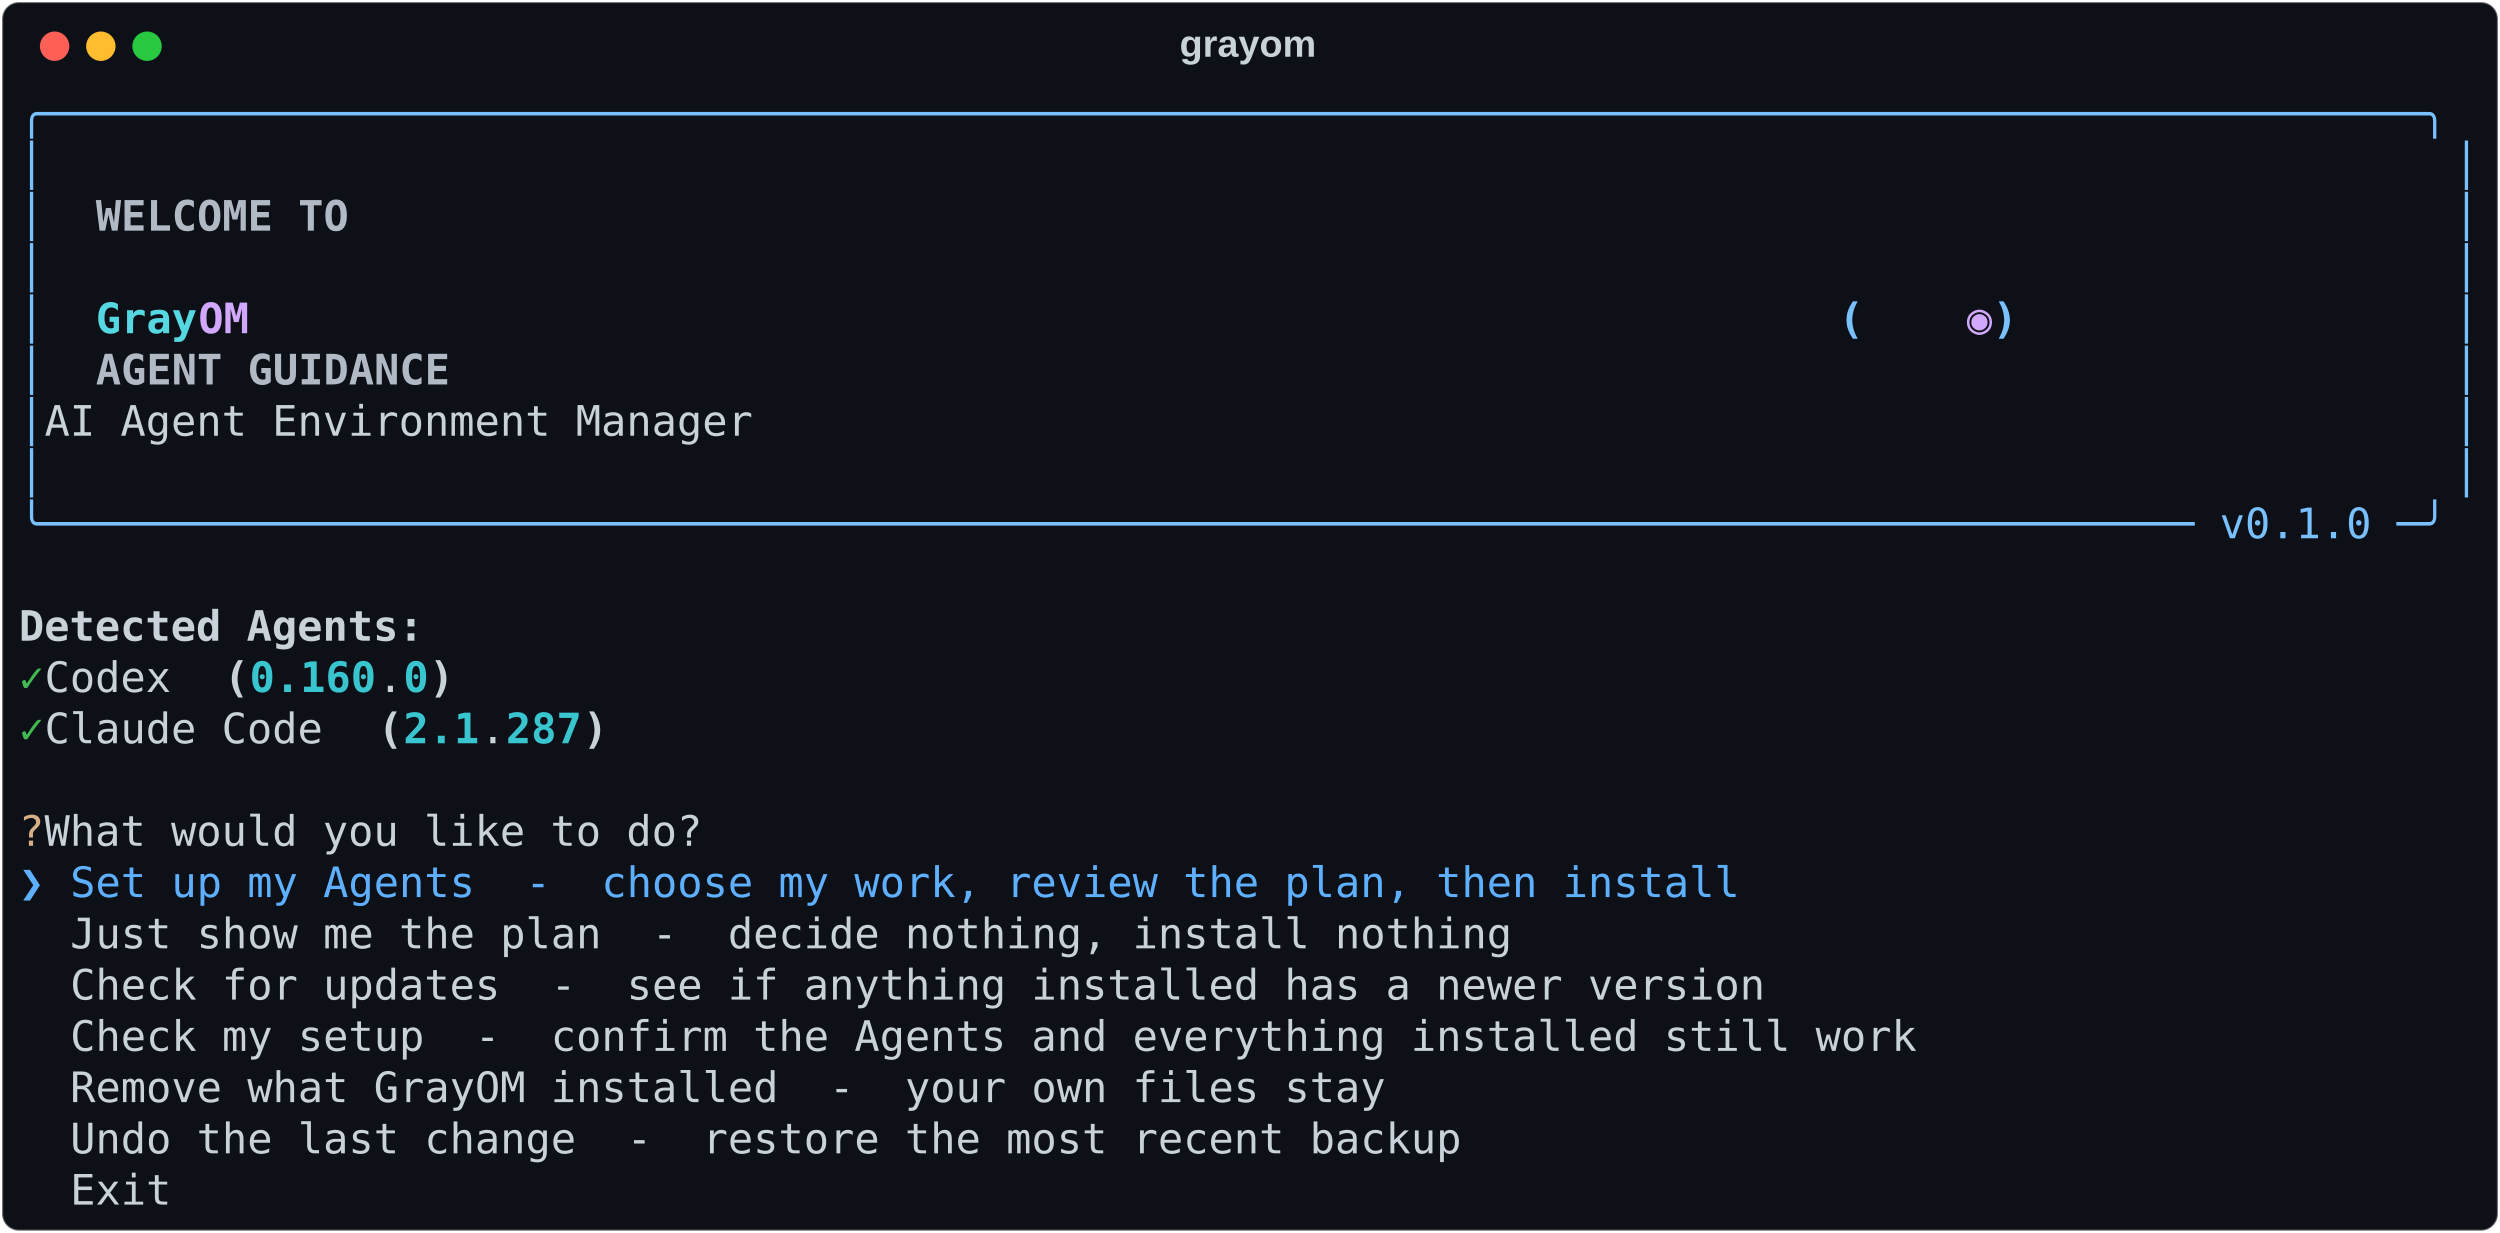
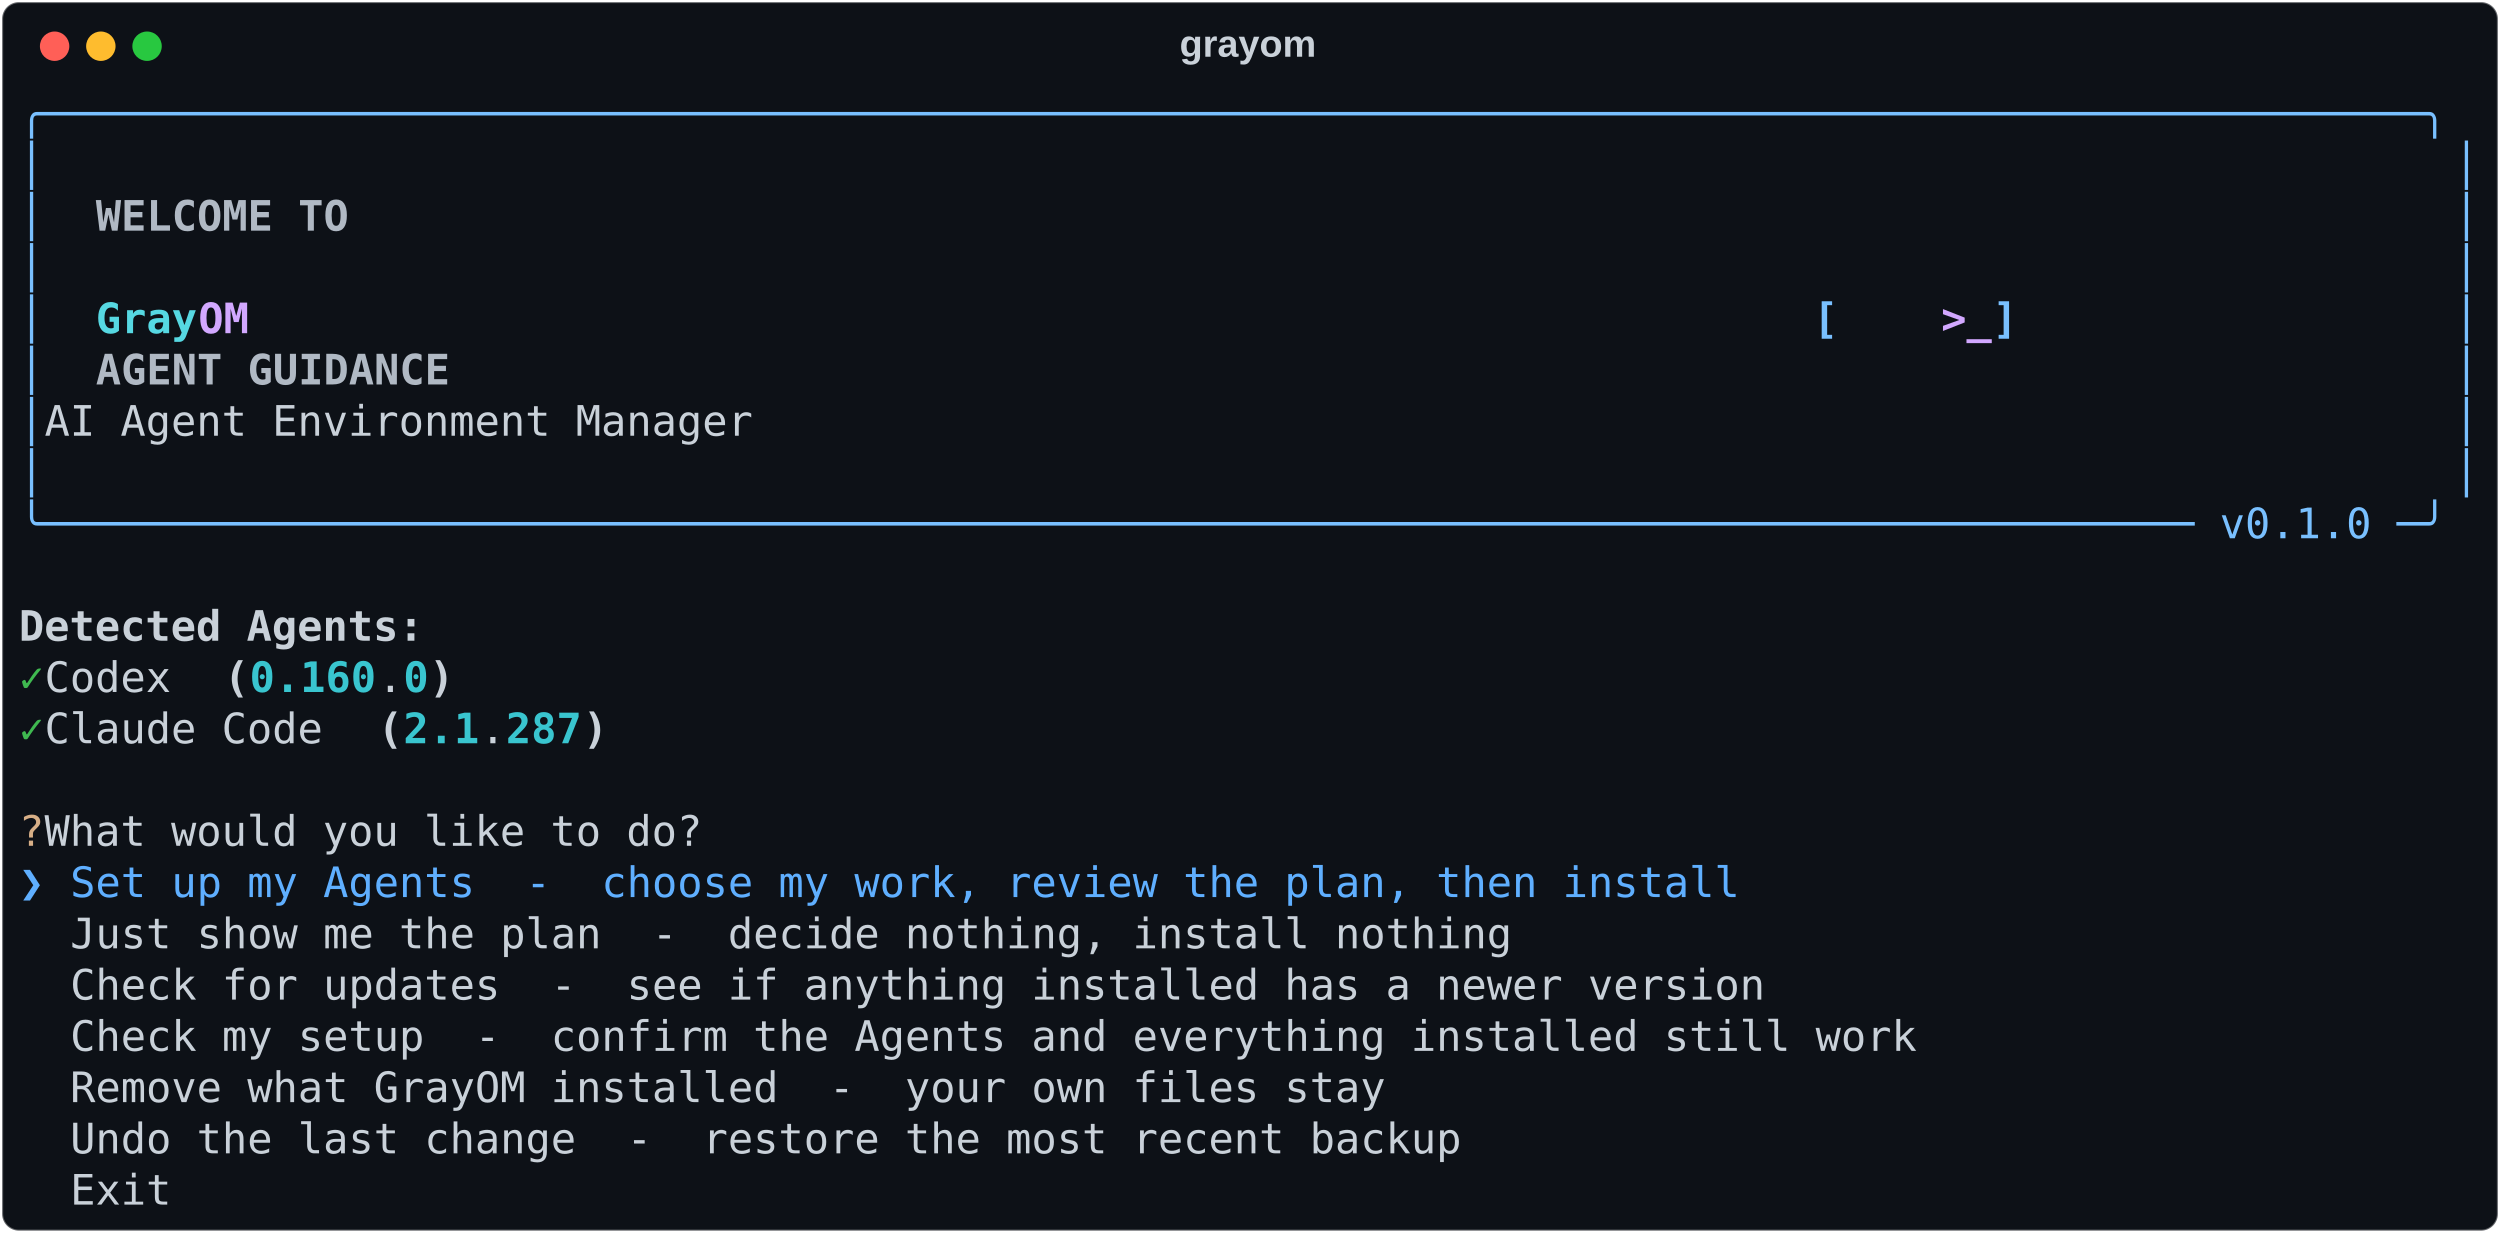
<svg xmlns="http://www.w3.org/2000/svg" class="rich-terminal" viewBox="0 0 1190 586.8">
  <style>

    @font-face {
        font-family: "Fira Code";
        src: local("FiraCode-Regular"),
                url("https://cdnjs.cloudflare.com/ajax/libs/firacode/6.2.0/woff2/FiraCode-Regular.woff2") format("woff2"),
                url("https://cdnjs.cloudflare.com/ajax/libs/firacode/6.2.0/woff/FiraCode-Regular.woff") format("woff");
        font-style: normal;
        font-weight: 400;
    }
    @font-face {
        font-family: "Fira Code";
        src: local("FiraCode-Bold"),
                url("https://cdnjs.cloudflare.com/ajax/libs/firacode/6.2.0/woff2/FiraCode-Bold.woff2") format("woff2"),
                url("https://cdnjs.cloudflare.com/ajax/libs/firacode/6.2.0/woff/FiraCode-Bold.woff") format("woff");
        font-style: bold;
        font-weight: 700;
    }

-     .terminal-1046275993-matrix {
+     .terminal-1158604411-matrix {
        font-family: Fira Code, monospace;
        font-size: 20px;
        line-height: 24.4px;
        font-variant-east-asian: full-width;
    }

-     .terminal-1046275993-title {
+     .terminal-1158604411-title {
        font-size: 18px;
        font-weight: bold;
        font-family: arial;
    }

-     .terminal-1046275993-r1 { fill: #79c0ff }
- .terminal-1046275993-r2 { fill: #c9d1d9 }
- .terminal-1046275993-r3 { fill: #b0b9c4;font-weight: bold }
- .terminal-1046275993-r4 { fill: #79c0ff;font-weight: bold }
- .terminal-1046275993-r5 { fill: #56d8e2;font-weight: bold }
- .terminal-1046275993-r6 { fill: #d2a8ff;font-weight: bold }
- .terminal-1046275993-r7 { fill: #c9d1d9;font-weight: bold }
- .terminal-1046275993-r8 { fill: #3fb950 }
- .terminal-1046275993-r9 { fill: #39c5cf;font-weight: bold }
- .terminal-1046275993-r10 { fill: #d7af87 }
- .terminal-1046275993-r11 { fill: #b2b2b2 }
- .terminal-1046275993-r12 { fill: #5fafff }
+     .terminal-1158604411-r1 { fill: #79c0ff }
+ .terminal-1158604411-r2 { fill: #c9d1d9 }
+ .terminal-1158604411-r3 { fill: #b0b9c4;font-weight: bold }
+ .terminal-1158604411-r4 { fill: #79c0ff;font-weight: bold }
+ .terminal-1158604411-r5 { fill: #56d8e2;font-weight: bold }
+ .terminal-1158604411-r6 { fill: #d2a8ff;font-weight: bold }
+ .terminal-1158604411-r7 { fill: #c9d1d9;font-weight: bold }
+ .terminal-1158604411-r8 { fill: #3fb950 }
+ .terminal-1158604411-r9 { fill: #39c5cf;font-weight: bold }
+ .terminal-1158604411-r10 { fill: #d7af87 }
+ .terminal-1158604411-r11 { fill: #b2b2b2 }
+ .terminal-1158604411-r12 { fill: #5fafff }
    </style>
  <defs>
-     <clipPath id="terminal-1046275993-clip-terminal">
+     <clipPath id="terminal-1158604411-clip-terminal">
      <rect x="0" y="0" width="1170.2" height="535.8" />
    </clipPath>
-     <clipPath id="terminal-1046275993-line-0">
+     <clipPath id="terminal-1158604411-line-0">
      <rect x="0" y="1.5" width="1171.2" height="24.65" />
    </clipPath>
-     <clipPath id="terminal-1046275993-line-1">
+     <clipPath id="terminal-1158604411-line-1">
      <rect x="0" y="25.9" width="1171.2" height="24.65" />
    </clipPath>
-     <clipPath id="terminal-1046275993-line-2">
+     <clipPath id="terminal-1158604411-line-2">
      <rect x="0" y="50.3" width="1171.2" height="24.65" />
    </clipPath>
-     <clipPath id="terminal-1046275993-line-3">
+     <clipPath id="terminal-1158604411-line-3">
      <rect x="0" y="74.7" width="1171.2" height="24.65" />
    </clipPath>
-     <clipPath id="terminal-1046275993-line-4">
+     <clipPath id="terminal-1158604411-line-4">
      <rect x="0" y="99.1" width="1171.2" height="24.65" />
    </clipPath>
-     <clipPath id="terminal-1046275993-line-5">
+     <clipPath id="terminal-1158604411-line-5">
      <rect x="0" y="123.5" width="1171.2" height="24.65" />
    </clipPath>
-     <clipPath id="terminal-1046275993-line-6">
+     <clipPath id="terminal-1158604411-line-6">
      <rect x="0" y="147.9" width="1171.2" height="24.65" />
    </clipPath>
-     <clipPath id="terminal-1046275993-line-7">
+     <clipPath id="terminal-1158604411-line-7">
      <rect x="0" y="172.3" width="1171.2" height="24.65" />
    </clipPath>
-     <clipPath id="terminal-1046275993-line-8">
+     <clipPath id="terminal-1158604411-line-8">
      <rect x="0" y="196.7" width="1171.2" height="24.65" />
    </clipPath>
-     <clipPath id="terminal-1046275993-line-9">
+     <clipPath id="terminal-1158604411-line-9">
      <rect x="0" y="221.1" width="1171.2" height="24.65" />
    </clipPath>
-     <clipPath id="terminal-1046275993-line-10">
+     <clipPath id="terminal-1158604411-line-10">
      <rect x="0" y="245.5" width="1171.2" height="24.65" />
    </clipPath>
-     <clipPath id="terminal-1046275993-line-11">
+     <clipPath id="terminal-1158604411-line-11">
      <rect x="0" y="269.9" width="1171.2" height="24.65" />
    </clipPath>
-     <clipPath id="terminal-1046275993-line-12">
+     <clipPath id="terminal-1158604411-line-12">
      <rect x="0" y="294.3" width="1171.2" height="24.65" />
    </clipPath>
-     <clipPath id="terminal-1046275993-line-13">
+     <clipPath id="terminal-1158604411-line-13">
      <rect x="0" y="318.7" width="1171.2" height="24.65" />
    </clipPath>
-     <clipPath id="terminal-1046275993-line-14">
+     <clipPath id="terminal-1158604411-line-14">
      <rect x="0" y="343.1" width="1171.2" height="24.65" />
    </clipPath>
-     <clipPath id="terminal-1046275993-line-15">
+     <clipPath id="terminal-1158604411-line-15">
      <rect x="0" y="367.5" width="1171.2" height="24.65" />
    </clipPath>
-     <clipPath id="terminal-1046275993-line-16">
+     <clipPath id="terminal-1158604411-line-16">
      <rect x="0" y="391.9" width="1171.2" height="24.65" />
    </clipPath>
-     <clipPath id="terminal-1046275993-line-17">
+     <clipPath id="terminal-1158604411-line-17">
      <rect x="0" y="416.3" width="1171.2" height="24.65" />
    </clipPath>
-     <clipPath id="terminal-1046275993-line-18">
+     <clipPath id="terminal-1158604411-line-18">
      <rect x="0" y="440.7" width="1171.2" height="24.65" />
    </clipPath>
-     <clipPath id="terminal-1046275993-line-19">
+     <clipPath id="terminal-1158604411-line-19">
      <rect x="0" y="465.1" width="1171.2" height="24.65" />
    </clipPath>
-     <clipPath id="terminal-1046275993-line-20">
+     <clipPath id="terminal-1158604411-line-20">
      <rect x="0" y="489.5" width="1171.2" height="24.65" />
    </clipPath>
  </defs>
  <rect fill="#0d1117" stroke="rgba(255,255,255,0.35)" stroke-width="1" x="1" y="1" width="1188" height="584.8" rx="8" />
-   <text class="terminal-1046275993-title" fill="#c9d1d9" text-anchor="middle" x="594" y="27">grayom</text>
+   <text class="terminal-1158604411-title" fill="#c9d1d9" text-anchor="middle" x="594" y="27">grayom</text>
  <g transform="translate(26,22)">
    <circle cx="0" cy="0" r="7" fill="#ff5f57" />
    <circle cx="22" cy="0" r="7" fill="#febc2e" />
    <circle cx="44" cy="0" r="7" fill="#28c840" />
  </g>
-   <g transform="translate(9, 41)" clip-path="url(#terminal-1046275993-clip-terminal)">
-     <g class="terminal-1046275993-matrix">
-       <text class="terminal-1046275993-r1" x="0" y="20" textLength="1171.2" clip-path="url(#terminal-1046275993-line-0)">╭──────────────────────────────────────────────────────────────────────────────────────────────╮</text>
-       <text class="terminal-1046275993-r2" x="1171.2" y="20" textLength="12.2" clip-path="url(#terminal-1046275993-line-0)">
- </text>
-       <text class="terminal-1046275993-r1" x="0" y="44.4" textLength="12.2" clip-path="url(#terminal-1046275993-line-1)">│</text>
-       <text class="terminal-1046275993-r1" x="1159" y="44.4" textLength="12.2" clip-path="url(#terminal-1046275993-line-1)">│</text>
-       <text class="terminal-1046275993-r2" x="1171.2" y="44.4" textLength="12.2" clip-path="url(#terminal-1046275993-line-1)">
- </text>
-       <text class="terminal-1046275993-r1" x="0" y="68.8" textLength="12.2" clip-path="url(#terminal-1046275993-line-2)">│</text>
-       <text class="terminal-1046275993-r3" x="36.6" y="68.8" textLength="658.8" clip-path="url(#terminal-1046275993-line-2)">WELCOME TO                                            </text>
-       <text class="terminal-1046275993-r1" x="1159" y="68.8" textLength="12.2" clip-path="url(#terminal-1046275993-line-2)">│</text>
-       <text class="terminal-1046275993-r2" x="1171.2" y="68.8" textLength="12.2" clip-path="url(#terminal-1046275993-line-2)">
- </text>
-       <text class="terminal-1046275993-r1" x="0" y="93.2" textLength="12.2" clip-path="url(#terminal-1046275993-line-3)">│</text>
-       <text class="terminal-1046275993-r1" x="1159" y="93.2" textLength="12.2" clip-path="url(#terminal-1046275993-line-3)">│</text>
-       <text class="terminal-1046275993-r2" x="1171.2" y="93.2" textLength="12.2" clip-path="url(#terminal-1046275993-line-3)">
- </text>
-       <text class="terminal-1046275993-r1" x="0" y="117.6" textLength="12.2" clip-path="url(#terminal-1046275993-line-4)">│</text>
-       <text class="terminal-1046275993-r5" x="36.6" y="117.6" textLength="48.8" clip-path="url(#terminal-1046275993-line-4)">Gray</text>
-       <text class="terminal-1046275993-r6" x="85.4" y="117.6" textLength="24.4" clip-path="url(#terminal-1046275993-line-4)">OM</text>
-       <text class="terminal-1046275993-r4" x="866.2" y="117.6" textLength="61" clip-path="url(#terminal-1046275993-line-4)">   ( </text>
-       <text class="terminal-1046275993-r6" x="927.2" y="117.6" textLength="12.2" clip-path="url(#terminal-1046275993-line-4)">◉</text>
-       <text class="terminal-1046275993-r4" x="939.4" y="117.6" textLength="24.4" clip-path="url(#terminal-1046275993-line-4)"> )</text>
-       <text class="terminal-1046275993-r1" x="1159" y="117.6" textLength="12.2" clip-path="url(#terminal-1046275993-line-4)">│</text>
-       <text class="terminal-1046275993-r2" x="1171.2" y="117.6" textLength="12.2" clip-path="url(#terminal-1046275993-line-4)">
- </text>
-       <text class="terminal-1046275993-r1" x="0" y="142" textLength="12.2" clip-path="url(#terminal-1046275993-line-5)">│</text>
-       <text class="terminal-1046275993-r3" x="36.6" y="142" textLength="658.8" clip-path="url(#terminal-1046275993-line-5)">AGENT GUIDANCE                                        </text>
-       <text class="terminal-1046275993-r1" x="1159" y="142" textLength="12.2" clip-path="url(#terminal-1046275993-line-5)">│</text>
-       <text class="terminal-1046275993-r2" x="1171.2" y="142" textLength="12.2" clip-path="url(#terminal-1046275993-line-5)">
- </text>
-       <text class="terminal-1046275993-r1" x="0" y="166.4" textLength="12.2" clip-path="url(#terminal-1046275993-line-6)">│</text>
-       <text class="terminal-1046275993-r2" x="12.2" y="166.4" textLength="1146.8" clip-path="url(#terminal-1046275993-line-6)">  AI Agent Environment Manager                                                                </text>
-       <text class="terminal-1046275993-r1" x="1159" y="166.4" textLength="12.2" clip-path="url(#terminal-1046275993-line-6)">│</text>
-       <text class="terminal-1046275993-r2" x="1171.2" y="166.4" textLength="12.2" clip-path="url(#terminal-1046275993-line-6)">
- </text>
-       <text class="terminal-1046275993-r1" x="0" y="190.8" textLength="12.2" clip-path="url(#terminal-1046275993-line-7)">│</text>
-       <text class="terminal-1046275993-r1" x="1159" y="190.8" textLength="12.2" clip-path="url(#terminal-1046275993-line-7)">│</text>
-       <text class="terminal-1046275993-r2" x="1171.2" y="190.8" textLength="12.2" clip-path="url(#terminal-1046275993-line-7)">
- </text>
-       <text class="terminal-1046275993-r1" x="0" y="215.2" textLength="1171.2" clip-path="url(#terminal-1046275993-line-8)">╰───────────────────────────────────────────────────────────────────────────────────── v0.1.0 ─╯</text>
-       <text class="terminal-1046275993-r2" x="1171.2" y="215.2" textLength="12.2" clip-path="url(#terminal-1046275993-line-8)">
- </text>
-       <text class="terminal-1046275993-r2" x="1171.2" y="239.6" textLength="12.2" clip-path="url(#terminal-1046275993-line-9)">
- </text>
-       <text class="terminal-1046275993-r7" x="0" y="264" textLength="195.2" clip-path="url(#terminal-1046275993-line-10)">Detected Agents:</text>
-       <text class="terminal-1046275993-r2" x="1171.2" y="264" textLength="12.2" clip-path="url(#terminal-1046275993-line-10)">
- </text>
-       <text class="terminal-1046275993-r8" x="0" y="288.4" textLength="12.2" clip-path="url(#terminal-1046275993-line-11)">✓</text>
-       <text class="terminal-1046275993-r2" x="12.2" y="288.4" textLength="85.4" clip-path="url(#terminal-1046275993-line-11)"> Codex </text>
-       <text class="terminal-1046275993-r7" x="97.6" y="288.4" textLength="12.2" clip-path="url(#terminal-1046275993-line-11)">(</text>
-       <text class="terminal-1046275993-r9" x="109.8" y="288.4" textLength="61" clip-path="url(#terminal-1046275993-line-11)">0.160</text>
-       <text class="terminal-1046275993-r2" x="170.8" y="288.4" textLength="12.2" clip-path="url(#terminal-1046275993-line-11)">.</text>
-       <text class="terminal-1046275993-r9" x="183" y="288.4" textLength="12.2" clip-path="url(#terminal-1046275993-line-11)">0</text>
-       <text class="terminal-1046275993-r7" x="195.2" y="288.4" textLength="12.2" clip-path="url(#terminal-1046275993-line-11)">)</text>
-       <text class="terminal-1046275993-r2" x="1171.2" y="288.4" textLength="12.2" clip-path="url(#terminal-1046275993-line-11)">
- </text>
-       <text class="terminal-1046275993-r8" x="0" y="312.8" textLength="12.2" clip-path="url(#terminal-1046275993-line-12)">✓</text>
-       <text class="terminal-1046275993-r2" x="12.2" y="312.8" textLength="158.6" clip-path="url(#terminal-1046275993-line-12)"> Claude Code </text>
-       <text class="terminal-1046275993-r7" x="170.8" y="312.8" textLength="12.2" clip-path="url(#terminal-1046275993-line-12)">(</text>
-       <text class="terminal-1046275993-r9" x="183" y="312.8" textLength="36.6" clip-path="url(#terminal-1046275993-line-12)">2.1</text>
-       <text class="terminal-1046275993-r2" x="219.6" y="312.8" textLength="12.2" clip-path="url(#terminal-1046275993-line-12)">.</text>
-       <text class="terminal-1046275993-r9" x="231.8" y="312.8" textLength="36.6" clip-path="url(#terminal-1046275993-line-12)">287</text>
-       <text class="terminal-1046275993-r7" x="268.4" y="312.8" textLength="12.2" clip-path="url(#terminal-1046275993-line-12)">)</text>
-       <text class="terminal-1046275993-r2" x="1171.2" y="312.8" textLength="12.2" clip-path="url(#terminal-1046275993-line-12)">
- </text>
-       <text class="terminal-1046275993-r2" x="1171.2" y="337.2" textLength="12.2" clip-path="url(#terminal-1046275993-line-13)">
- </text>
-       <text class="terminal-1046275993-r10" x="0" y="361.6" textLength="12.2" clip-path="url(#terminal-1046275993-line-14)">?</text>
-       <text class="terminal-1046275993-r2" x="12.2" y="361.6" textLength="329.4" clip-path="url(#terminal-1046275993-line-14)"> What would you like to do?</text>
-       <text class="terminal-1046275993-r2" x="1171.2" y="361.6" textLength="12.2" clip-path="url(#terminal-1046275993-line-14)">
- </text>
-       <text class="terminal-1046275993-r12" x="0" y="386" textLength="12.2" clip-path="url(#terminal-1046275993-line-15)">❯</text>
-       <text class="terminal-1046275993-r12" x="24.4" y="386" textLength="805.2" clip-path="url(#terminal-1046275993-line-15)">Set up my Agents  -  choose my work, review the plan, then install</text>
-       <text class="terminal-1046275993-r2" x="1171.2" y="386" textLength="12.2" clip-path="url(#terminal-1046275993-line-15)">
- </text>
-       <text class="terminal-1046275993-r2" x="24.4" y="410.4" textLength="695.4" clip-path="url(#terminal-1046275993-line-16)">Just show me the plan  -  decide nothing, install nothing</text>
-       <text class="terminal-1046275993-r2" x="1171.2" y="410.4" textLength="12.2" clip-path="url(#terminal-1046275993-line-16)">
- </text>
-       <text class="terminal-1046275993-r2" x="24.4" y="434.8" textLength="817.4" clip-path="url(#terminal-1046275993-line-17)">Check for updates  -  see if anything installed has a newer version</text>
-       <text class="terminal-1046275993-r2" x="1171.2" y="434.8" textLength="12.2" clip-path="url(#terminal-1046275993-line-17)">
- </text>
-       <text class="terminal-1046275993-r2" x="24.4" y="459.2" textLength="890.6" clip-path="url(#terminal-1046275993-line-18)">Check my setup  -  confirm the Agents and everything installed still work</text>
-       <text class="terminal-1046275993-r2" x="1171.2" y="459.2" textLength="12.2" clip-path="url(#terminal-1046275993-line-18)">
- </text>
-       <text class="terminal-1046275993-r2" x="24.4" y="483.6" textLength="634.4" clip-path="url(#terminal-1046275993-line-19)">Remove what GrayOM installed  -  your own files stay</text>
-       <text class="terminal-1046275993-r2" x="1171.2" y="483.6" textLength="12.2" clip-path="url(#terminal-1046275993-line-19)">
- </text>
-       <text class="terminal-1046275993-r2" x="24.4" y="508" textLength="671" clip-path="url(#terminal-1046275993-line-20)">Undo the last change  -  restore the most recent backup</text>
-       <text class="terminal-1046275993-r2" x="1171.2" y="508" textLength="12.2" clip-path="url(#terminal-1046275993-line-20)">
- </text>
-       <text class="terminal-1046275993-r2" x="24.4" y="532.4" textLength="48.8" clip-path="url(#terminal-1046275993-line-21)">Exit</text>
-       <text class="terminal-1046275993-r2" x="1171.2" y="532.4" textLength="12.2" clip-path="url(#terminal-1046275993-line-21)">
+   <g transform="translate(9, 41)" clip-path="url(#terminal-1158604411-clip-terminal)">
+     <g class="terminal-1158604411-matrix">
+       <text class="terminal-1158604411-r1" x="0" y="20" textLength="1171.2" clip-path="url(#terminal-1158604411-line-0)">╭──────────────────────────────────────────────────────────────────────────────────────────────╮</text>
+       <text class="terminal-1158604411-r2" x="1171.2" y="20" textLength="12.2" clip-path="url(#terminal-1158604411-line-0)">
+ </text>
+       <text class="terminal-1158604411-r1" x="0" y="44.4" textLength="12.2" clip-path="url(#terminal-1158604411-line-1)">│</text>
+       <text class="terminal-1158604411-r1" x="1159" y="44.4" textLength="12.2" clip-path="url(#terminal-1158604411-line-1)">│</text>
+       <text class="terminal-1158604411-r2" x="1171.2" y="44.4" textLength="12.2" clip-path="url(#terminal-1158604411-line-1)">
+ </text>
+       <text class="terminal-1158604411-r1" x="0" y="68.8" textLength="12.2" clip-path="url(#terminal-1158604411-line-2)">│</text>
+       <text class="terminal-1158604411-r3" x="36.6" y="68.8" textLength="658.8" clip-path="url(#terminal-1158604411-line-2)">WELCOME TO                                            </text>
+       <text class="terminal-1158604411-r1" x="1159" y="68.8" textLength="12.2" clip-path="url(#terminal-1158604411-line-2)">│</text>
+       <text class="terminal-1158604411-r2" x="1171.2" y="68.8" textLength="12.2" clip-path="url(#terminal-1158604411-line-2)">
+ </text>
+       <text class="terminal-1158604411-r1" x="0" y="93.2" textLength="12.2" clip-path="url(#terminal-1158604411-line-3)">│</text>
+       <text class="terminal-1158604411-r1" x="1159" y="93.2" textLength="12.2" clip-path="url(#terminal-1158604411-line-3)">│</text>
+       <text class="terminal-1158604411-r2" x="1171.2" y="93.2" textLength="12.2" clip-path="url(#terminal-1158604411-line-3)">
+ </text>
+       <text class="terminal-1158604411-r1" x="0" y="117.6" textLength="12.2" clip-path="url(#terminal-1158604411-line-4)">│</text>
+       <text class="terminal-1158604411-r5" x="36.6" y="117.6" textLength="48.8" clip-path="url(#terminal-1158604411-line-4)">Gray</text>
+       <text class="terminal-1158604411-r6" x="85.4" y="117.6" textLength="24.4" clip-path="url(#terminal-1158604411-line-4)">OM</text>
+       <text class="terminal-1158604411-r4" x="854" y="117.6" textLength="61" clip-path="url(#terminal-1158604411-line-4)">   [ </text>
+       <text class="terminal-1158604411-r6" x="915" y="117.6" textLength="24.4" clip-path="url(#terminal-1158604411-line-4)">&gt;_</text>
+       <text class="terminal-1158604411-r4" x="939.4" y="117.6" textLength="24.4" clip-path="url(#terminal-1158604411-line-4)"> ]</text>
+       <text class="terminal-1158604411-r1" x="1159" y="117.6" textLength="12.2" clip-path="url(#terminal-1158604411-line-4)">│</text>
+       <text class="terminal-1158604411-r2" x="1171.2" y="117.6" textLength="12.2" clip-path="url(#terminal-1158604411-line-4)">
+ </text>
+       <text class="terminal-1158604411-r1" x="0" y="142" textLength="12.2" clip-path="url(#terminal-1158604411-line-5)">│</text>
+       <text class="terminal-1158604411-r3" x="36.6" y="142" textLength="658.8" clip-path="url(#terminal-1158604411-line-5)">AGENT GUIDANCE                                        </text>
+       <text class="terminal-1158604411-r1" x="1159" y="142" textLength="12.2" clip-path="url(#terminal-1158604411-line-5)">│</text>
+       <text class="terminal-1158604411-r2" x="1171.2" y="142" textLength="12.2" clip-path="url(#terminal-1158604411-line-5)">
+ </text>
+       <text class="terminal-1158604411-r1" x="0" y="166.4" textLength="12.2" clip-path="url(#terminal-1158604411-line-6)">│</text>
+       <text class="terminal-1158604411-r2" x="12.2" y="166.4" textLength="1146.8" clip-path="url(#terminal-1158604411-line-6)">  AI Agent Environment Manager                                                                </text>
+       <text class="terminal-1158604411-r1" x="1159" y="166.4" textLength="12.2" clip-path="url(#terminal-1158604411-line-6)">│</text>
+       <text class="terminal-1158604411-r2" x="1171.2" y="166.4" textLength="12.2" clip-path="url(#terminal-1158604411-line-6)">
+ </text>
+       <text class="terminal-1158604411-r1" x="0" y="190.8" textLength="12.2" clip-path="url(#terminal-1158604411-line-7)">│</text>
+       <text class="terminal-1158604411-r1" x="1159" y="190.8" textLength="12.2" clip-path="url(#terminal-1158604411-line-7)">│</text>
+       <text class="terminal-1158604411-r2" x="1171.2" y="190.8" textLength="12.2" clip-path="url(#terminal-1158604411-line-7)">
+ </text>
+       <text class="terminal-1158604411-r1" x="0" y="215.2" textLength="1171.2" clip-path="url(#terminal-1158604411-line-8)">╰───────────────────────────────────────────────────────────────────────────────────── v0.1.0 ─╯</text>
+       <text class="terminal-1158604411-r2" x="1171.2" y="215.2" textLength="12.2" clip-path="url(#terminal-1158604411-line-8)">
+ </text>
+       <text class="terminal-1158604411-r2" x="1171.2" y="239.6" textLength="12.2" clip-path="url(#terminal-1158604411-line-9)">
+ </text>
+       <text class="terminal-1158604411-r7" x="0" y="264" textLength="195.2" clip-path="url(#terminal-1158604411-line-10)">Detected Agents:</text>
+       <text class="terminal-1158604411-r2" x="1171.2" y="264" textLength="12.2" clip-path="url(#terminal-1158604411-line-10)">
+ </text>
+       <text class="terminal-1158604411-r8" x="0" y="288.4" textLength="12.2" clip-path="url(#terminal-1158604411-line-11)">✓</text>
+       <text class="terminal-1158604411-r2" x="12.2" y="288.4" textLength="85.4" clip-path="url(#terminal-1158604411-line-11)"> Codex </text>
+       <text class="terminal-1158604411-r7" x="97.6" y="288.4" textLength="12.2" clip-path="url(#terminal-1158604411-line-11)">(</text>
+       <text class="terminal-1158604411-r9" x="109.8" y="288.4" textLength="61" clip-path="url(#terminal-1158604411-line-11)">0.160</text>
+       <text class="terminal-1158604411-r2" x="170.8" y="288.4" textLength="12.2" clip-path="url(#terminal-1158604411-line-11)">.</text>
+       <text class="terminal-1158604411-r9" x="183" y="288.4" textLength="12.2" clip-path="url(#terminal-1158604411-line-11)">0</text>
+       <text class="terminal-1158604411-r7" x="195.2" y="288.4" textLength="12.2" clip-path="url(#terminal-1158604411-line-11)">)</text>
+       <text class="terminal-1158604411-r2" x="1171.2" y="288.4" textLength="12.2" clip-path="url(#terminal-1158604411-line-11)">
+ </text>
+       <text class="terminal-1158604411-r8" x="0" y="312.8" textLength="12.2" clip-path="url(#terminal-1158604411-line-12)">✓</text>
+       <text class="terminal-1158604411-r2" x="12.2" y="312.8" textLength="158.6" clip-path="url(#terminal-1158604411-line-12)"> Claude Code </text>
+       <text class="terminal-1158604411-r7" x="170.8" y="312.8" textLength="12.2" clip-path="url(#terminal-1158604411-line-12)">(</text>
+       <text class="terminal-1158604411-r9" x="183" y="312.8" textLength="36.6" clip-path="url(#terminal-1158604411-line-12)">2.1</text>
+       <text class="terminal-1158604411-r2" x="219.6" y="312.8" textLength="12.2" clip-path="url(#terminal-1158604411-line-12)">.</text>
+       <text class="terminal-1158604411-r9" x="231.8" y="312.8" textLength="36.6" clip-path="url(#terminal-1158604411-line-12)">287</text>
+       <text class="terminal-1158604411-r7" x="268.4" y="312.8" textLength="12.2" clip-path="url(#terminal-1158604411-line-12)">)</text>
+       <text class="terminal-1158604411-r2" x="1171.2" y="312.8" textLength="12.2" clip-path="url(#terminal-1158604411-line-12)">
+ </text>
+       <text class="terminal-1158604411-r2" x="1171.2" y="337.2" textLength="12.2" clip-path="url(#terminal-1158604411-line-13)">
+ </text>
+       <text class="terminal-1158604411-r10" x="0" y="361.6" textLength="12.2" clip-path="url(#terminal-1158604411-line-14)">?</text>
+       <text class="terminal-1158604411-r2" x="12.2" y="361.6" textLength="329.4" clip-path="url(#terminal-1158604411-line-14)"> What would you like to do?</text>
+       <text class="terminal-1158604411-r2" x="1171.2" y="361.6" textLength="12.2" clip-path="url(#terminal-1158604411-line-14)">
+ </text>
+       <text class="terminal-1158604411-r12" x="0" y="386" textLength="12.2" clip-path="url(#terminal-1158604411-line-15)">❯</text>
+       <text class="terminal-1158604411-r12" x="24.4" y="386" textLength="805.2" clip-path="url(#terminal-1158604411-line-15)">Set up my Agents  -  choose my work, review the plan, then install</text>
+       <text class="terminal-1158604411-r2" x="1171.2" y="386" textLength="12.2" clip-path="url(#terminal-1158604411-line-15)">
+ </text>
+       <text class="terminal-1158604411-r2" x="24.4" y="410.4" textLength="695.4" clip-path="url(#terminal-1158604411-line-16)">Just show me the plan  -  decide nothing, install nothing</text>
+       <text class="terminal-1158604411-r2" x="1171.2" y="410.4" textLength="12.2" clip-path="url(#terminal-1158604411-line-16)">
+ </text>
+       <text class="terminal-1158604411-r2" x="24.4" y="434.8" textLength="817.4" clip-path="url(#terminal-1158604411-line-17)">Check for updates  -  see if anything installed has a newer version</text>
+       <text class="terminal-1158604411-r2" x="1171.2" y="434.8" textLength="12.2" clip-path="url(#terminal-1158604411-line-17)">
+ </text>
+       <text class="terminal-1158604411-r2" x="24.4" y="459.2" textLength="890.6" clip-path="url(#terminal-1158604411-line-18)">Check my setup  -  confirm the Agents and everything installed still work</text>
+       <text class="terminal-1158604411-r2" x="1171.2" y="459.2" textLength="12.2" clip-path="url(#terminal-1158604411-line-18)">
+ </text>
+       <text class="terminal-1158604411-r2" x="24.4" y="483.6" textLength="634.4" clip-path="url(#terminal-1158604411-line-19)">Remove what GrayOM installed  -  your own files stay</text>
+       <text class="terminal-1158604411-r2" x="1171.2" y="483.6" textLength="12.2" clip-path="url(#terminal-1158604411-line-19)">
+ </text>
+       <text class="terminal-1158604411-r2" x="24.4" y="508" textLength="671" clip-path="url(#terminal-1158604411-line-20)">Undo the last change  -  restore the most recent backup</text>
+       <text class="terminal-1158604411-r2" x="1171.2" y="508" textLength="12.2" clip-path="url(#terminal-1158604411-line-20)">
+ </text>
+       <text class="terminal-1158604411-r2" x="24.4" y="532.4" textLength="48.8" clip-path="url(#terminal-1158604411-line-21)">Exit</text>
+       <text class="terminal-1158604411-r2" x="1171.2" y="532.4" textLength="12.2" clip-path="url(#terminal-1158604411-line-21)">
</text>
    </g>
  </g>
</svg>
